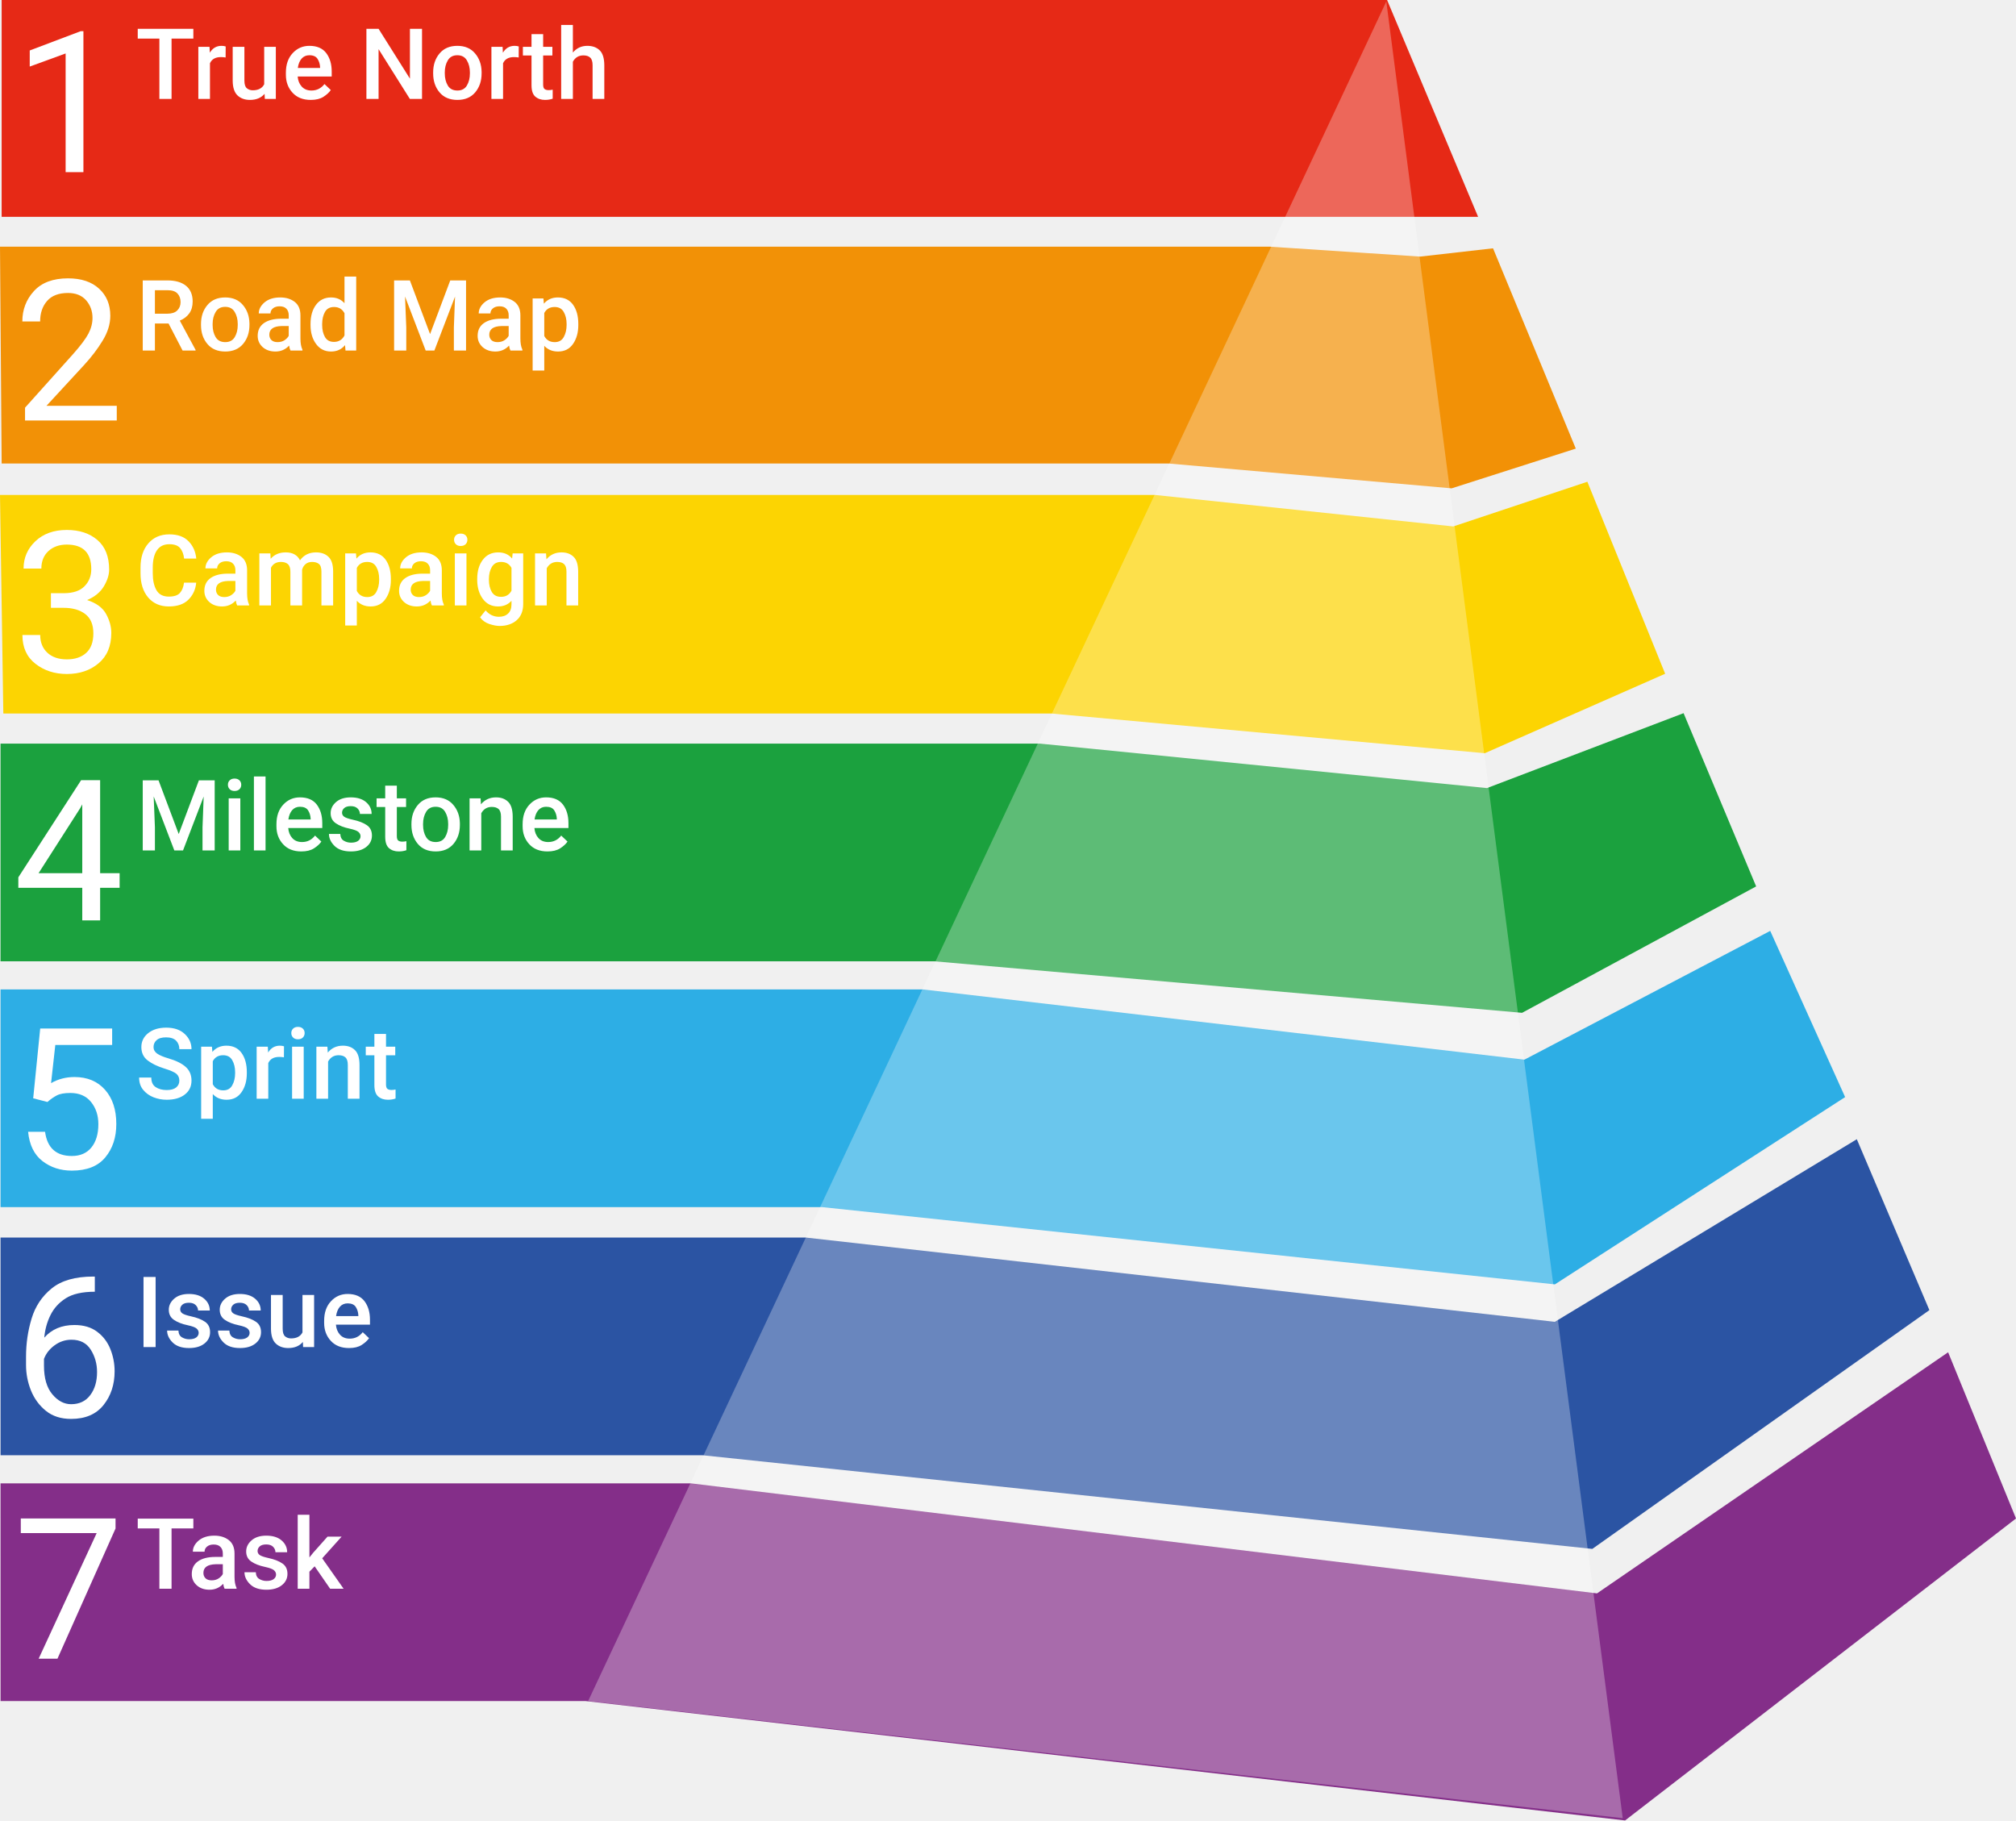
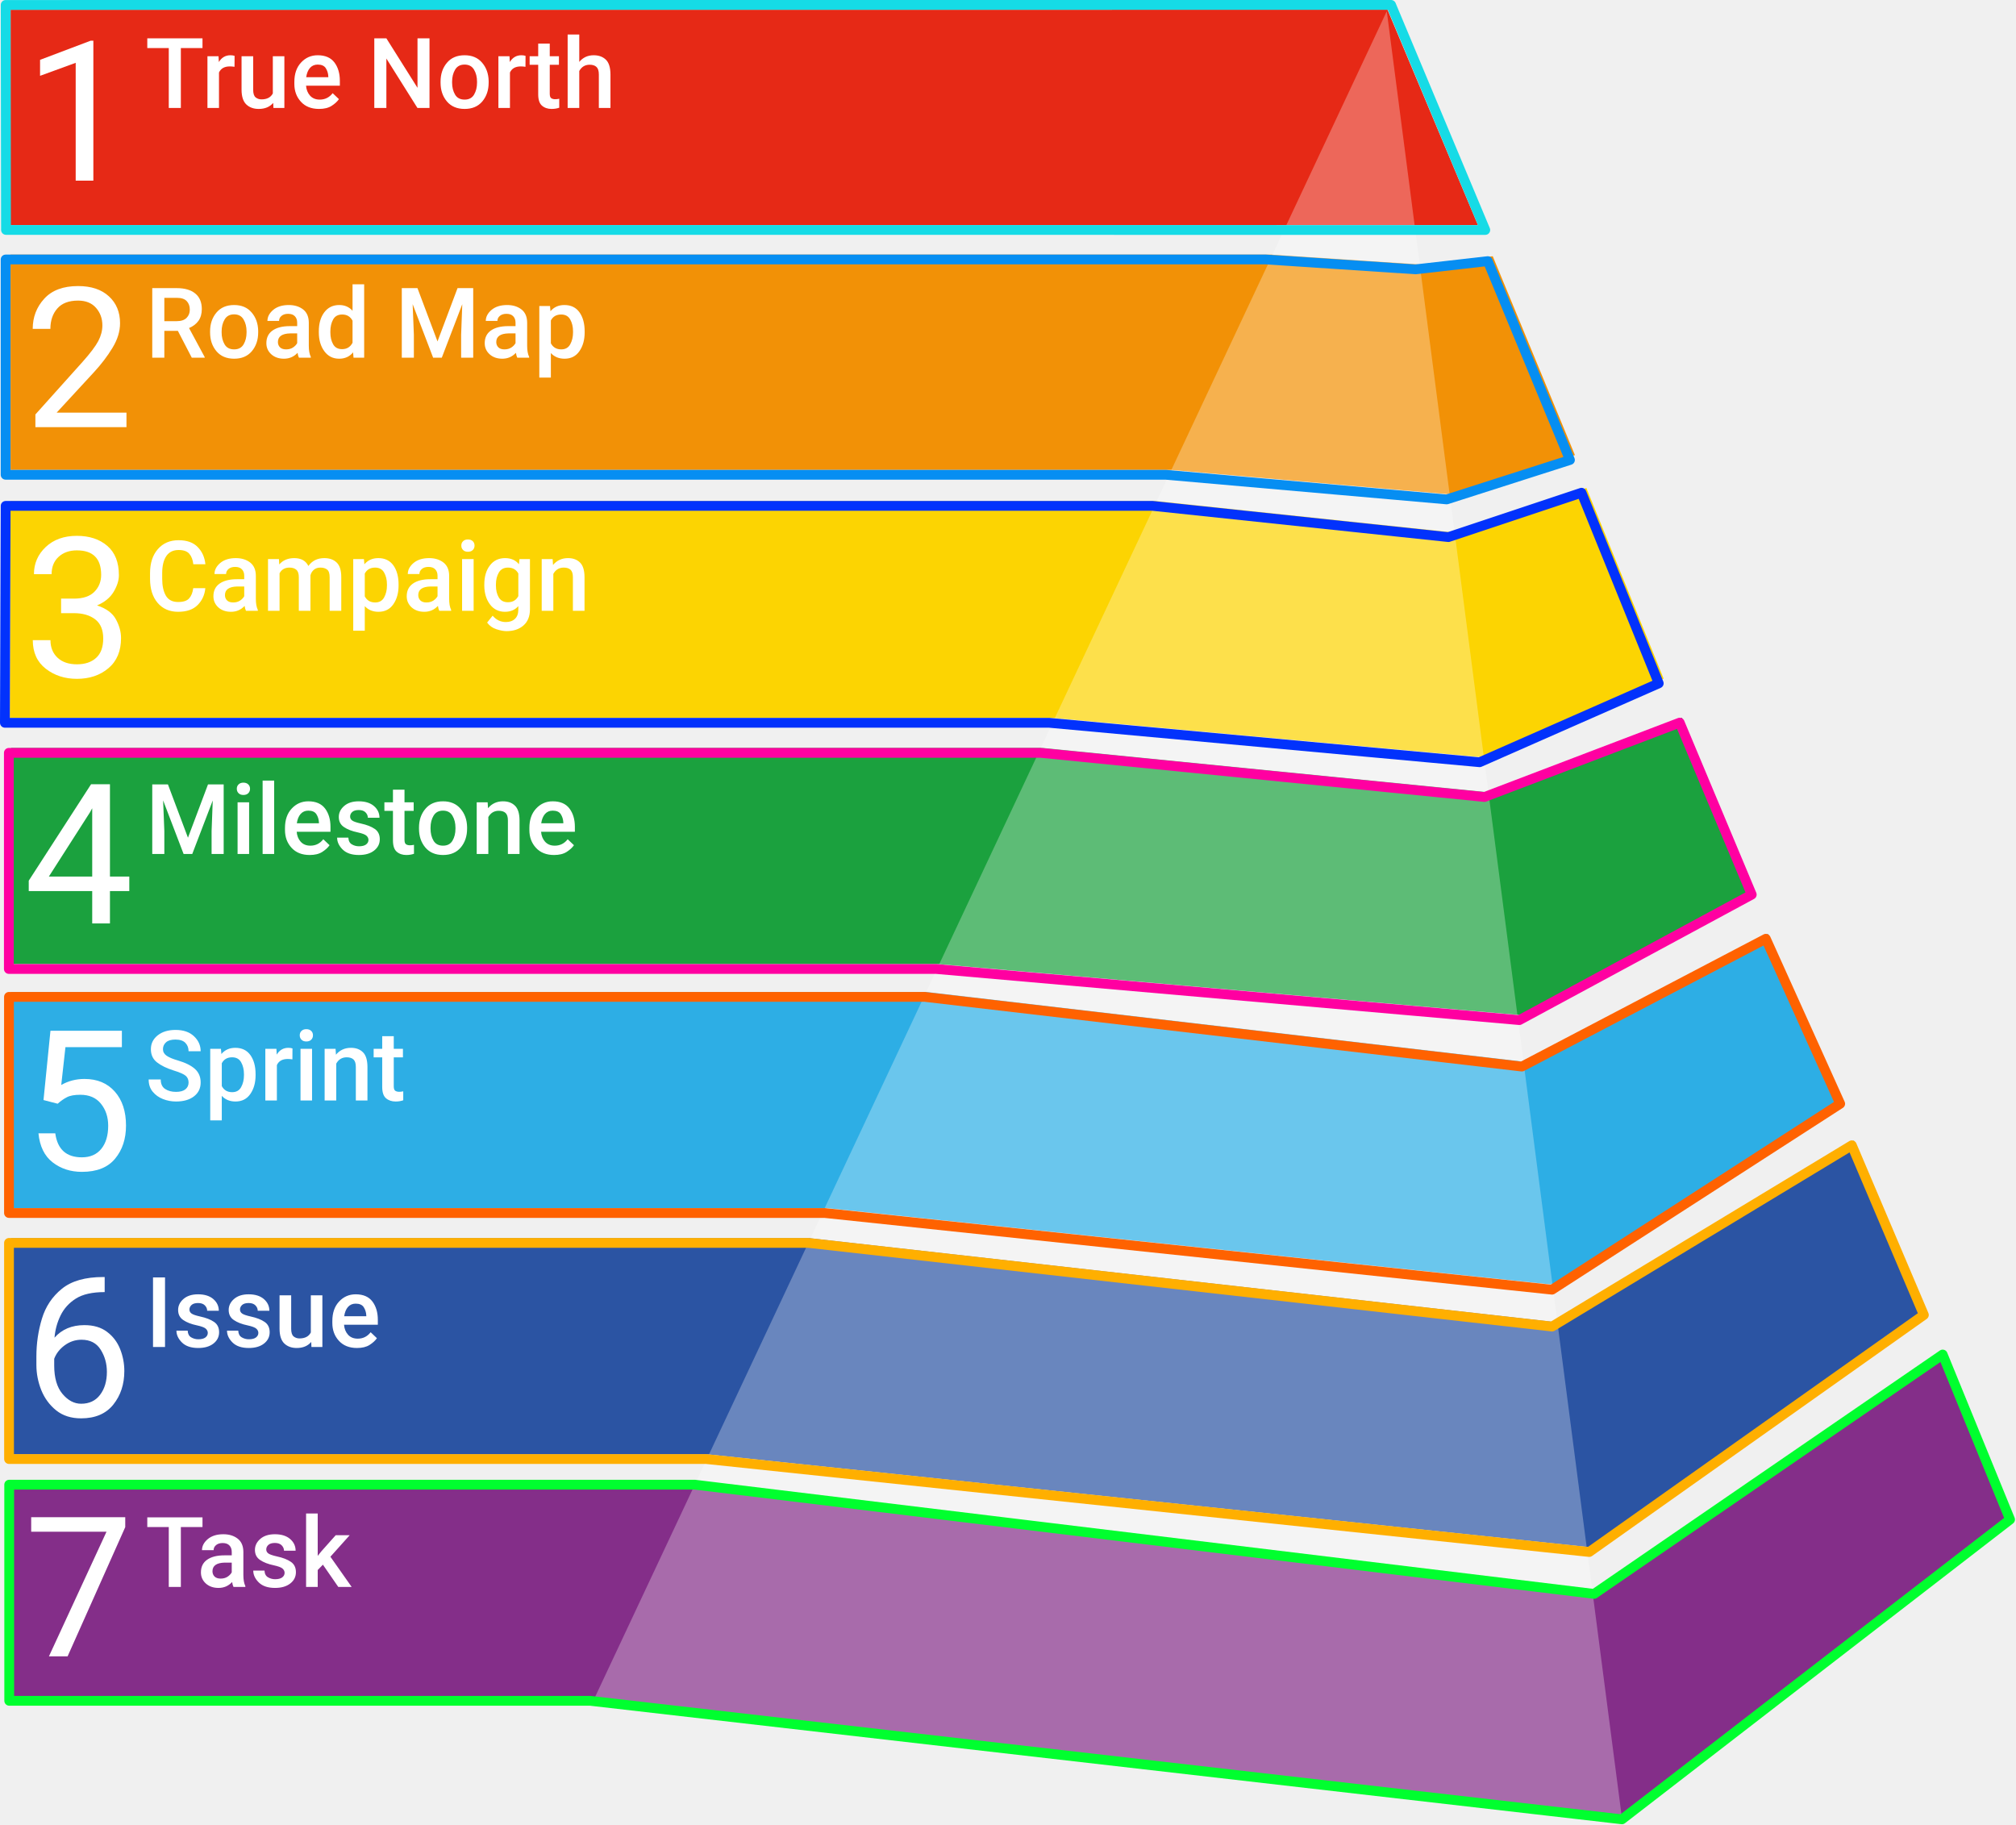
- <svg xmlns="http://www.w3.org/2000/svg" height="369.26" viewBox="0 0 408.955 369.262" width="408.95" version="1.1">
-   <g fill-rule="evenodd">
-     <path d="m0.336 0h281.04l18.467 43.986h-299.51z" fill="#e62916" />
-     <path d="m0 50.03h257.54l30.555 2.015 14.774-1.679 16.788 40.628-25.183 8.059-57.417-5.037h-236.72z" fill="#f29106" />
-     <path d="m0 100.4h234.37l60.438 6.38 27.197-9.066 15.781 38.949-36.599 16.117-87.972-8.059h-212.54z" fill="#fcd402" />
-     <path d="m0.109 150.83h210.83l90.696 9.022 39.887-15.195 14.72 35.139-47.485 25.642-119.19-10.447h-189.46z" fill="#1ba13e" />
-     <path d="m0.109 200.69h187.09l122.04 14.245 49.859-26.117 15.195 33.714-58.881 37.988-148.63-15.67h-166.67z" fill="#2daee5" />
-     <path d="m0.109 251.02h163.35l151.95 17.095 61.256-37.038 14.72 34.664-68.378 48.435-180.44-18.994h-142.45z" fill="#2b54a3" />
-     <path d="m0.109 300.88h140.08l183.77 22.318 71.227-48.909 13.771 33.714-79.3 61.256-210.83-24.217h-118.71z" fill="#842e89" />
+ <svg xmlns="http://www.w3.org/2000/svg" height="372.77" width="411.94" version="1.1" viewBox="0 0 411.941 372.768">
+   <g fill-rule="evenodd" transform="translate(2.1545 1.9903)">
+     <path fill="#e62916" d="m0.015 0.011 281.35-0.011l18.467 43.986h-299.84z" />
+     <path fill="#f29106" d="m0 50.03h257.54l30.555 2.015 14.774-1.679 16.788 40.628-25.183 8.059-57.417-5.037h-237.05z" />
+     <path fill="#fcd402" d="m0 100.4h234.37l60.438 6.38 27.197-9.066 15.781 38.949-36.599 16.117-87.972-8.059h-213.37z" />
+     <path fill="#1ba13e" d="m0.109 150.83h210.83l90.696 9.022 39.887-15.195 14.72 35.139-47.485 25.642-119.19-10.447h-189.46z" />
+     <path fill="#2daee5" d="m0.109 200.69h187.09l122.04 14.245 49.859-26.117 15.195 33.714-58.881 37.988-148.63-15.67h-166.67z" />
+     <path fill="#2b54a3" d="m0.109 251.02h163.35l151.95 17.095 61.256-37.038 14.72 34.664-68.378 48.435-180.44-18.994h-142.45z" />
+     <path fill="#842e89" d="m0.109 300.88h140.08l183.77 22.318 71.227-48.909 13.771 33.714-79.3 61.256-210.83-24.217h-118.71z" />
  </g>
-   <path d="m281.22 0.304-161.92 344.74 209.88 23.75z" fill-opacity=".29" fill-rule="evenodd" fill="#fff" />
-   <g font-size="40px" font-family="Roboto" fill="#ffffff">
-     <g>
-       <text style="word-spacing:0px;letter-spacing:0px" xml:space="preserve" line-height="125%" y="34.92" x="2.686">
-         <tspan x="2.686" y="34.92">1</tspan>
-       </text>
-       <text style="word-spacing:0px;letter-spacing:0px" line-height="125%" y="85.285" x="2.686" xml:space="preserve">
-         <tspan y="85.285" x="2.686">2</tspan>
-       </text>
-       <text style="word-spacing:0px;letter-spacing:0px" xml:space="preserve" line-height="125%" y="136.322" x="2.686">
-         <tspan x="2.686" y="136.322">3</tspan>
-       </text>
-       <text style="word-spacing:0px;letter-spacing:0px" line-height="125%" y="186.688" x="2.686" xml:space="preserve">
-         <tspan y="186.688" x="2.686">4</tspan>
-       </text>
-       <text style="word-spacing:0px;letter-spacing:0px" xml:space="preserve" line-height="125%" y="237.053" x="2.686">
-         <tspan x="2.686" y="237.053">5</tspan>
-       </text>
-       <text style="word-spacing:0px;letter-spacing:0px" line-height="125%" y="287.418" x="2.686" xml:space="preserve">
-         <tspan y="287.418" x="2.686">6</tspan>
-       </text>
-       <text style="word-spacing:0px;letter-spacing:0px" xml:space="preserve" line-height="125%" y="336.441" x="2.686">
-         <tspan x="2.686" y="336.441">7</tspan>
-       </text>
-     </g>
+   <path d="m283.37 2.295-161.92 344.74 209.88 23.75z" fill-opacity=".29" fill-rule="evenodd" fill="#fff" />
+   <g font-size="40px" transform="translate(2.1545 1.9903)" font-family="Roboto" fill="#fff">
+     <text style="word-spacing:0px;letter-spacing:0px" xml:space="preserve" line-height="125%" y="34.92" x="2.686">
+       <tspan y="34.92" x="2.686">1</tspan>
+     </text>
+     <text style="word-spacing:0px;letter-spacing:0px" xml:space="preserve" y="85.285" x="2.686" line-height="125%">
+       <tspan y="85.285" x="2.686">2</tspan>
+     </text>
+     <text style="word-spacing:0px;letter-spacing:0px" xml:space="preserve" line-height="125%" y="136.322" x="2.686">
+       <tspan y="136.322" x="2.686">3</tspan>
+     </text>
+     <text style="word-spacing:0px;letter-spacing:0px" xml:space="preserve" y="186.688" x="2.686" line-height="125%">
+       <tspan y="186.688" x="2.686">4</tspan>
+     </text>
+     <text style="word-spacing:0px;letter-spacing:0px" xml:space="preserve" line-height="125%" y="237.053" x="2.686">
+       <tspan y="237.053" x="2.686">5</tspan>
+     </text>
+     <text style="word-spacing:0px;letter-spacing:0px" xml:space="preserve" y="287.418" x="2.686" line-height="125%">
+       <tspan y="287.418" x="2.686">6</tspan>
+     </text>
+     <text style="word-spacing:0px;letter-spacing:0px" xml:space="preserve" line-height="125%" y="336.441" x="2.686">
+       <tspan y="336.441" x="2.686">7</tspan>
+     </text>
    <g font-weight="500">
      <text style="word-spacing:0px;letter-spacing:0px" xml:space="preserve" line-height="125%" y="20.062" x="27.504">
        <tspan font-size="20px" y="20.062" x="27.504" fill="#ffffff">True North</tspan>
      </text>
-       <text style="word-spacing:0px;letter-spacing:0px" line-height="125%" y="71.099" x="27.504" xml:space="preserve">
+       <text style="word-spacing:0px;letter-spacing:0px" xml:space="preserve" y="71.099" x="27.504" line-height="125%">
        <tspan font-size="20px" y="71.099" x="27.504" fill="#ffffff">Road Map</tspan>
      </text>
      <text style="word-spacing:0px;letter-spacing:0px" xml:space="preserve" line-height="125%" y="122.808" x="27.504">
        <tspan font-size="20px" y="122.808" x="27.504" fill="#ffffff">Campaign</tspan>
      </text>
-       <text style="word-spacing:0px;letter-spacing:0px" line-height="125%" y="172.501" x="27.504" xml:space="preserve">
+       <text style="word-spacing:0px;letter-spacing:0px" xml:space="preserve" y="172.501" x="27.504" line-height="125%">
        <tspan font-size="20px" y="172.501" x="27.504" fill="#ffffff">Milestone</tspan>
      </text>
      <text style="word-spacing:0px;letter-spacing:0px" xml:space="preserve" line-height="125%" y="222.867" x="27.504">
        <tspan font-size="20px" y="222.867" x="27.504" fill="#ffffff">Sprint</tspan>
      </text>
-       <text style="word-spacing:0px;letter-spacing:0px" line-height="125%" y="273.232" x="27.504" xml:space="preserve">
+       <text style="word-spacing:0px;letter-spacing:0px" xml:space="preserve" y="273.232" x="27.504" line-height="125%">
        <tspan font-size="20px" y="273.232" x="27.504" fill="#ffffff">Issue</tspan>
      </text>
      <text style="word-spacing:0px;letter-spacing:0px" xml:space="preserve" line-height="125%" y="322.255" x="27.504">
        <tspan font-size="20px" y="322.255" x="27.504" fill="#ffffff">Task</tspan>
      </text>
    </g>
  </g>
+   <g stroke-width="2" fill="none" transform="translate(2.1545 1.9903)">
+     <g stroke-linejoin="round">
+       <path d="m-0.275 301.36h140.08l183.77 22.318 71.227-48.909 13.771 33.714-79.3 61.256-210.83-24.217h-118.71z" stroke="#00ff2f" />
+       <path d="m-0.313 251.96h163.35l151.95 17.095 61.256-37.038 14.72 34.664-68.378 48.435-180.44-18.994h-142.45z" stroke="#ffaf00" />
+       <path d="m-0.321 201.69h187.09l122.04 14.245 49.859-26.117 15.195 33.714-58.881 37.988-148.63-15.67h-166.67z" stroke="#ff6200" />
+       <path d="m-0.344 151.83h210.83l90.696 9.022 39.887-15.195 14.72 35.139-47.485 25.642-119.19-10.447h-189.46z" stroke="#ff00a1" />
+       <path d="m-0.999 101.37h234.37l60.438 6.38 27.197-9.066 15.781 38.949-36.599 16.117-87.972-8.059h-213.37z" stroke="#0232fc" />
+       <path d="m-1.004 51.027h257.53l30.555 2.015 14.774-1.679 16.788 40.628-25.183 8.059-57.417-5.037h-237.05z" stroke="#068ef2" />
+       <path d="m-0.999-0.986 283.09-0.006 19.25 45.991-302.27-0.011z" stroke="#16dbe6" />
+     </g>
+   </g>
</svg>
